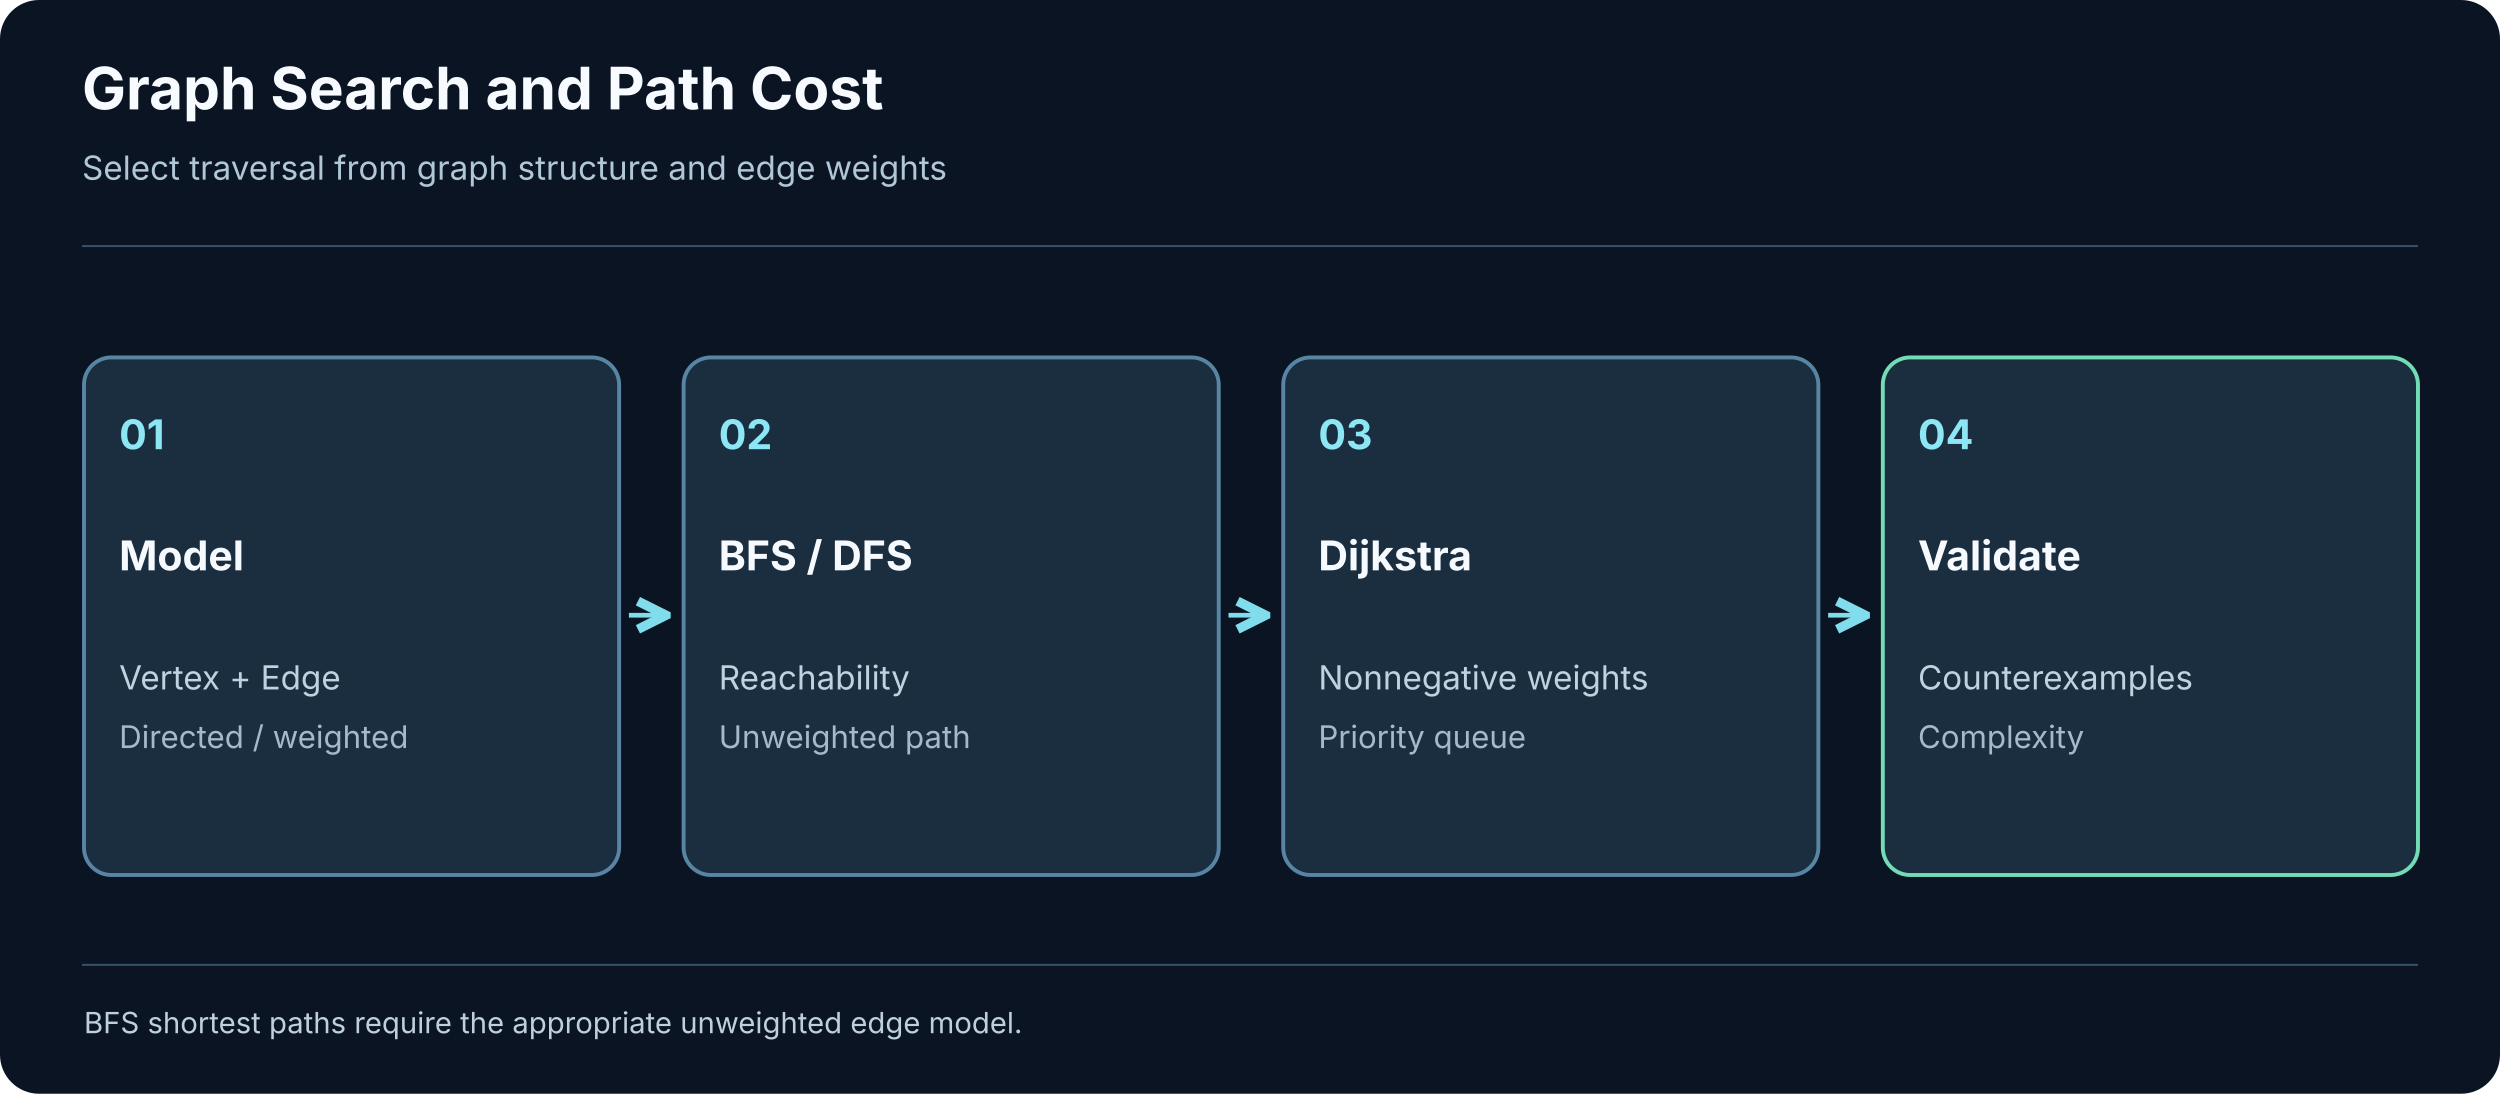
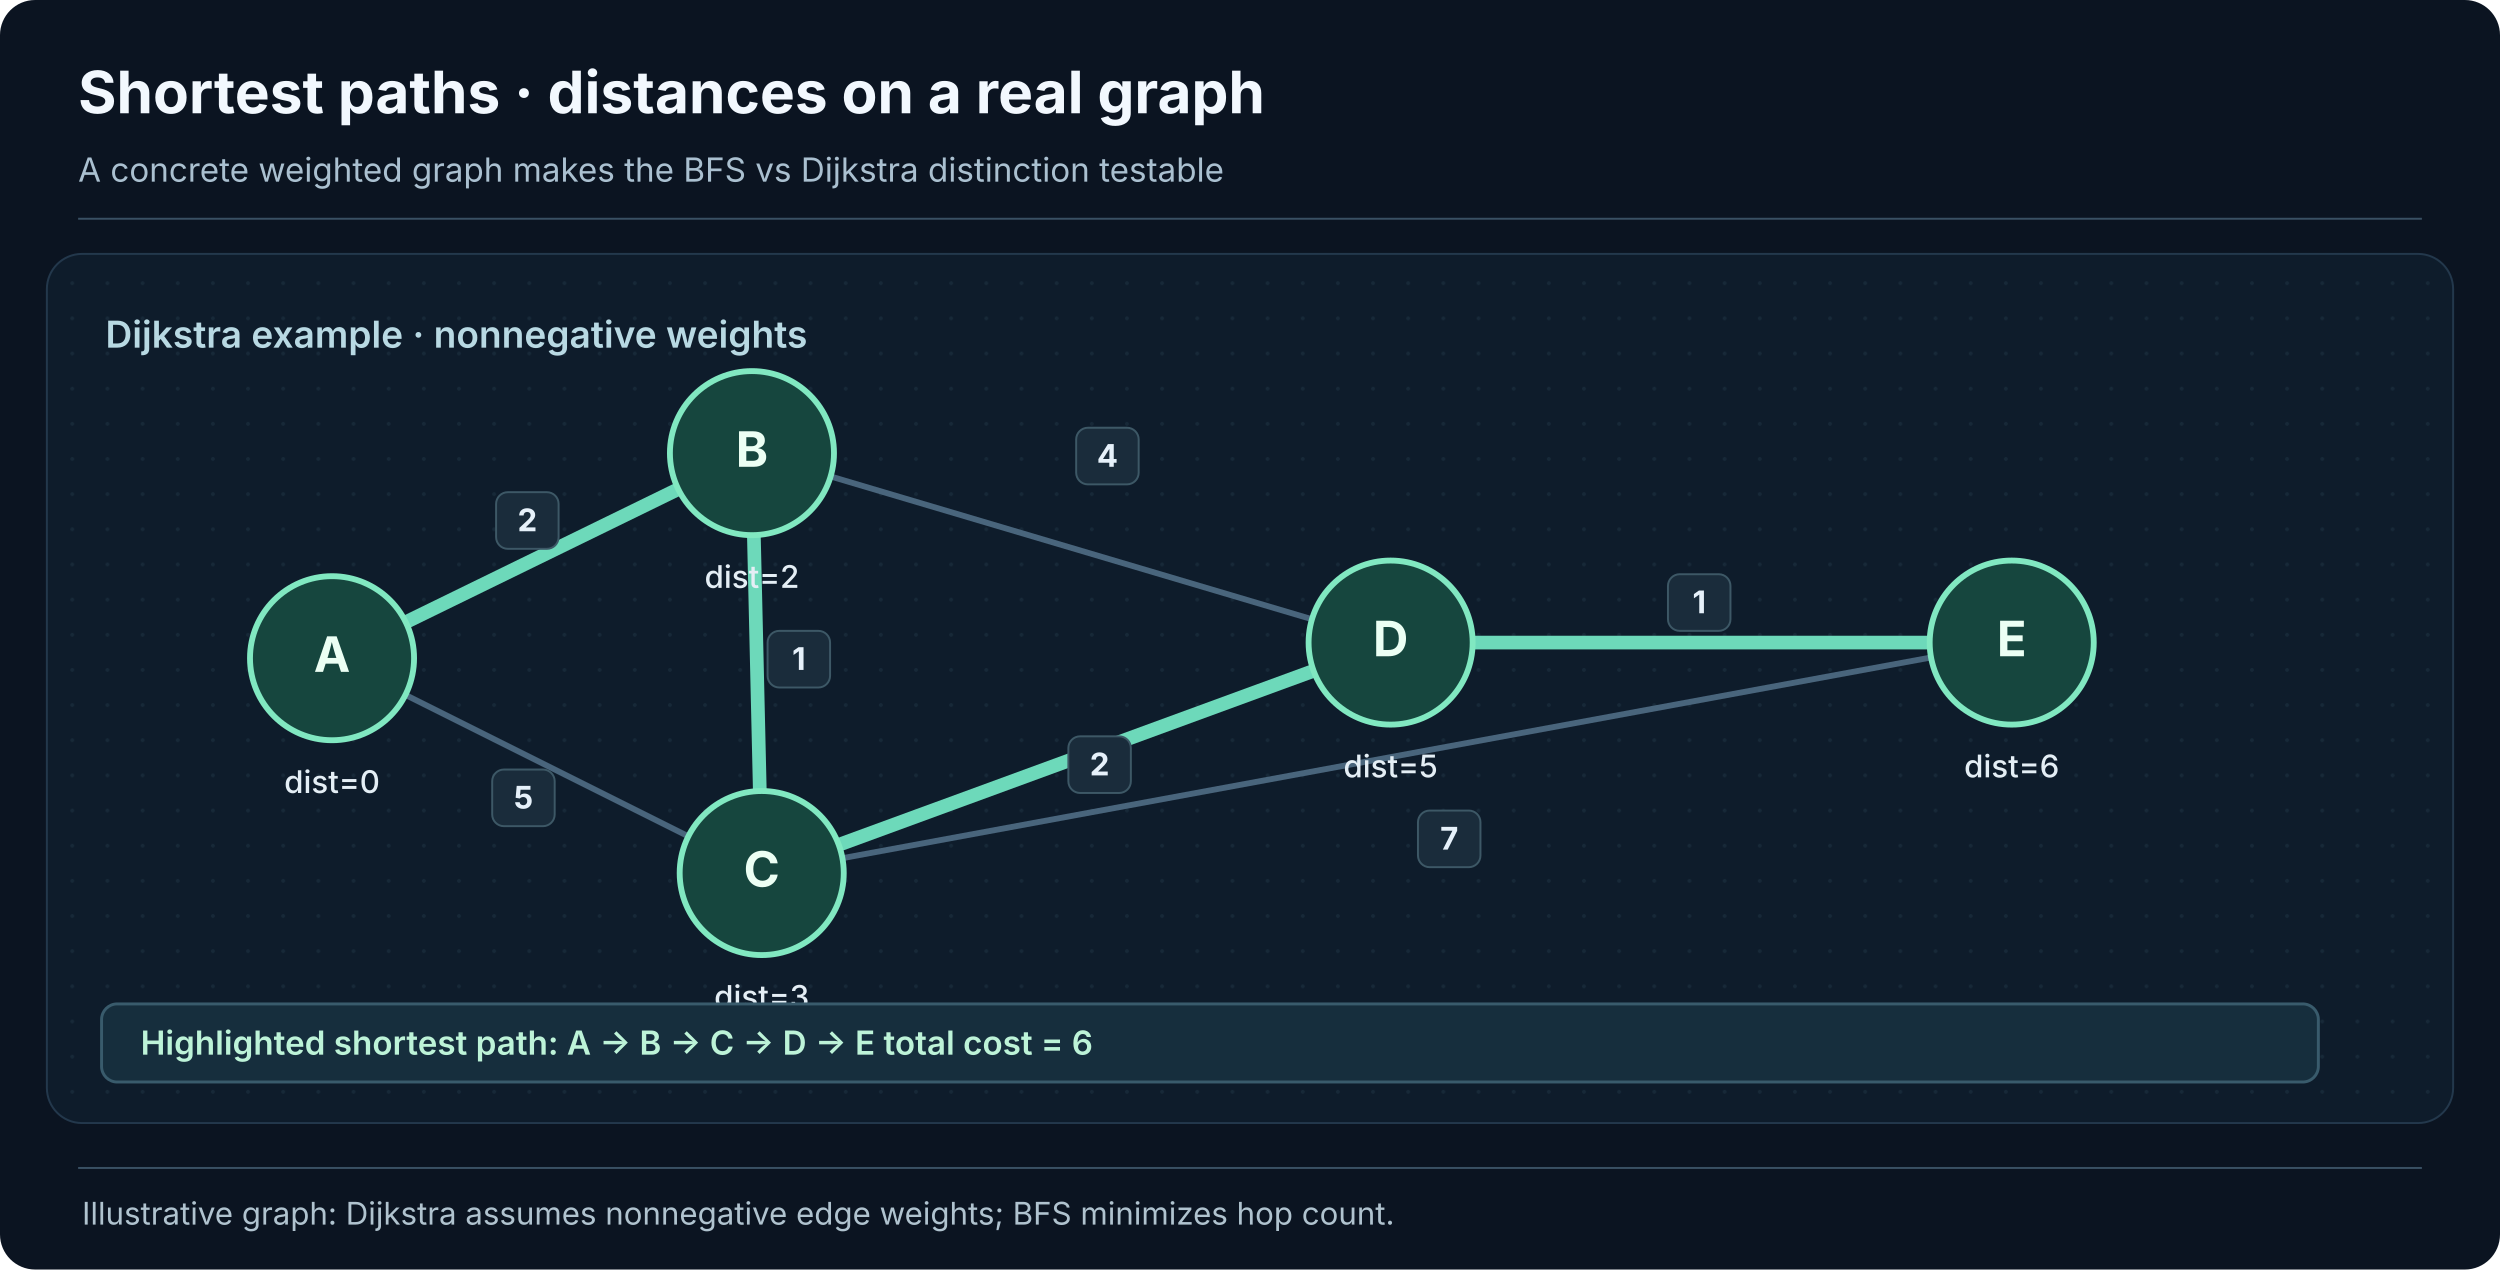
- <svg xmlns="http://www.w3.org/2000/svg" viewBox="0 0 1280 560" role="img" aria-label="Graph Search and Path Cost">
-   <rect width="1280" height="560" rx="20" fill="#0a1422" />
+ <svg xmlns="http://www.w3.org/2000/svg" viewBox="0 0 1280 650" role="img" aria-labelledby="s-title s-desc">
  <defs>
-     <marker id="a" markerWidth="8" markerHeight="8" refX="7" refY="4" orient="auto">
-       <path d="M1 1L7 4L1 7" stroke="#81ddec" stroke-width="2" fill="none" />
+     <marker id="arrow" markerWidth="8" markerHeight="8" refX="7" refY="4" orient="auto">
+       <path d="M0 1L7 4L0 7" fill="none" stroke="#67cbdc" stroke-width="1.7" />
    </marker>
+     <pattern id="dots" width="18" height="18" patternUnits="userSpaceOnUse">
+       <circle cx="1" cy="1" r="1" fill="#294353" />
+     </pattern>
  </defs>
-   <text x="42" y="56" font-family="Inter,Arial,sans-serif" font-size="30" fill="#f7faff" font-weight="700">Graph Search and Path Cost</text>
-   <text x="42" y="92" font-family="Inter,Arial,sans-serif" font-size="17" fill="#b0c7d8">Select traversal from graph structure and edge weights</text>
-   <path d="M42 126H1238" stroke="#385269" />
-   <rect x="43" y="183" width="274" height="265" rx="14" fill="#1a2e40" stroke="#5785a3" stroke-width="2" />
-   <text x="61" y="230" font-family="Inter,Arial,sans-serif" font-size="21" fill="#8de6f3" font-weight="700">01</text>
-   <text x="61" y="292" font-family="Inter,Arial,sans-serif" font-size="21" fill="#f6faff" font-weight="650">Model</text>
-   <text x="61" y="353" font-family="Inter,Arial,sans-serif" font-size="17" fill="#bfd2df">Vertex + Edge</text>
-   <text x="61" y="383" font-family="Inter,Arial,sans-serif" font-size="16" fill="#a4baca">Directed / weighted</text>
-   <path d="M322 315H341" stroke="#81ddec" stroke-width="2.4" marker-end="url(#a)" />
-   <rect x="350" y="183" width="274" height="265" rx="14" fill="#1a2e40" stroke="#5785a3" stroke-width="2" />
-   <text x="368" y="230" font-family="Inter,Arial,sans-serif" font-size="21" fill="#8de6f3" font-weight="700">02</text>
-   <text x="368" y="292" font-family="Inter,Arial,sans-serif" font-size="21" fill="#f6faff" font-weight="650">BFS / DFS</text>
-   <text x="368" y="353" font-family="Inter,Arial,sans-serif" font-size="17" fill="#bfd2df">Reachability</text>
-   <text x="368" y="383" font-family="Inter,Arial,sans-serif" font-size="16" fill="#a4baca">Unweighted path</text>
-   <path d="M629 315H648" stroke="#81ddec" stroke-width="2.4" marker-end="url(#a)" />
-   <rect x="657" y="183" width="274" height="265" rx="14" fill="#1a2e40" stroke="#5785a3" stroke-width="2" />
-   <text x="675" y="230" font-family="Inter,Arial,sans-serif" font-size="21" fill="#8de6f3" font-weight="700">03</text>
-   <text x="675" y="292" font-family="Inter,Arial,sans-serif" font-size="21" fill="#f6faff" font-weight="650">Dijkstra</text>
-   <text x="675" y="353" font-family="Inter,Arial,sans-serif" font-size="17" fill="#bfd2df">Nonnegative weights</text>
-   <text x="675" y="383" font-family="Inter,Arial,sans-serif" font-size="16" fill="#a4baca">Priority queue</text>
-   <path d="M936 315H955" stroke="#81ddec" stroke-width="2.4" marker-end="url(#a)" />
-   <rect x="964" y="183" width="274" height="265" rx="14" fill="#1a2e40" stroke="#73dcb7" stroke-width="2" />
-   <text x="982" y="230" font-family="Inter,Arial,sans-serif" font-size="21" fill="#8de6f3" font-weight="700">04</text>
-   <text x="982" y="292" font-family="Inter,Arial,sans-serif" font-size="21" fill="#f6faff" font-weight="650">Validate</text>
-   <text x="982" y="353" font-family="Inter,Arial,sans-serif" font-size="17" fill="#bfd2df">Counterexamples</text>
-   <text x="982" y="383" font-family="Inter,Arial,sans-serif" font-size="16" fill="#a4baca">Complexity</text>
-   <path d="M42 494H1238" stroke="#385269" />
-   <text x="43" y="529" font-family="Inter,Arial,sans-serif" font-size="15" fill="#bfd0dd">BFS shortest paths require the appropriate unweighted edge model.</text>
+   <rect width="1280" height="650" fill="#0b1421" rx="18" />
+   <rect x="24" y="130" width="1232" height="445" rx="18" fill="#0e1c2b" stroke="#23384c" />
+   <rect x="24" y="130" width="1232" height="445" rx="18" fill="url(#dots)" opacity=".32" />
+   <text x="40" y="58" text-anchor="start" font-family="Inter,'Noto Sans KR',Arial,sans-serif" font-size="30" font-weight="700" fill="#f2f8fe">Shortest paths · distances on a real graph</text>
+   <text x="40" y="93" text-anchor="start" font-family="Inter,'Noto Sans KR',Arial,sans-serif" font-size="17" font-weight="400" fill="#aac0d0">A concrete weighted graph makes the BFS vs Dijkstra distinction testable</text>
+   <path d="M40 112 L1240 112" stroke="#395063" stroke-width="1" fill="none" />
+   <path d="M170 337 L385 232" stroke="#6dd9ba" stroke-width="7" fill="none" />
+   <path d="M170 337 L390 447" stroke="#49657c" stroke-width="3" fill="none" />
+   <path d="M385 232 L390 447" stroke="#6dd9ba" stroke-width="7" fill="none" />
+   <path d="M385 232 L712 329" stroke="#49657c" stroke-width="3" fill="none" />
+   <path d="M390 447 L712 329" stroke="#6dd9ba" stroke-width="7" fill="none" />
+   <path d="M712 329 L1030 329" stroke="#6dd9ba" stroke-width="7" fill="none" />
+   <path d="M390 447 L1030 329" stroke="#49657c" stroke-width="3" fill="none" />
+   <rect x="254" y="252" width="32" height="29" rx="6" fill="#1a2c3b" stroke="#3d5866" stroke-width="1" />
+   <text x="270" y="272" text-anchor="middle" font-family="Inter,'Noto Sans KR',Arial,sans-serif" font-size="16" font-weight="650" fill="#e6f1fa">2</text>
+   <rect x="252" y="394" width="32" height="29" rx="6" fill="#1a2c3b" stroke="#3d5866" stroke-width="1" />
+   <text x="268" y="414" text-anchor="middle" font-family="Inter,'Noto Sans KR',Arial,sans-serif" font-size="16" font-weight="650" fill="#e6f1fa">5</text>
+   <rect x="393" y="323" width="32" height="29" rx="6" fill="#1a2c3b" stroke="#3d5866" stroke-width="1" />
+   <text x="409" y="343" text-anchor="middle" font-family="Inter,'Noto Sans KR',Arial,sans-serif" font-size="16" font-weight="650" fill="#e6f1fa">1</text>
+   <rect x="551" y="219" width="32" height="29" rx="6" fill="#1a2c3b" stroke="#3d5866" stroke-width="1" />
+   <text x="567" y="239" text-anchor="middle" font-family="Inter,'Noto Sans KR',Arial,sans-serif" font-size="16" font-weight="650" fill="#e6f1fa">4</text>
+   <rect x="547" y="377" width="32" height="29" rx="6" fill="#1a2c3b" stroke="#3d5866" stroke-width="1" />
+   <text x="563" y="397" text-anchor="middle" font-family="Inter,'Noto Sans KR',Arial,sans-serif" font-size="16" font-weight="650" fill="#e6f1fa">2</text>
+   <rect x="854" y="294" width="32" height="29" rx="6" fill="#1a2c3b" stroke="#3d5866" stroke-width="1" />
+   <text x="870" y="314" text-anchor="middle" font-family="Inter,'Noto Sans KR',Arial,sans-serif" font-size="16" font-weight="650" fill="#e6f1fa">1</text>
+   <rect x="726" y="415" width="32" height="29" rx="6" fill="#1a2c3b" stroke="#3d5866" stroke-width="1" />
+   <text x="742" y="435" text-anchor="middle" font-family="Inter,'Noto Sans KR',Arial,sans-serif" font-size="16" font-weight="650" fill="#e6f1fa">7</text>
+   <circle cx="170" cy="337" r="42" fill="#16463e" stroke="#81e8c1" stroke-width="3" />
+   <text x="170" y="344" text-anchor="middle" font-family="Inter,'Noto Sans KR',Arial,sans-serif" font-size="25" font-weight="700" fill="#ecfff4">A</text>
+   <text x="170" y="406" text-anchor="middle" font-family="Inter,'Noto Sans KR',Arial,sans-serif" font-size="16" font-weight="550" fill="#e4eef5">dist=0</text>
+   <circle cx="385" cy="232" r="42" fill="#16463e" stroke="#81e8c1" stroke-width="3" />
+   <text x="385" y="239" text-anchor="middle" font-family="Inter,'Noto Sans KR',Arial,sans-serif" font-size="25" font-weight="700" fill="#ecfff4">B</text>
+   <text x="385" y="301" text-anchor="middle" font-family="Inter,'Noto Sans KR',Arial,sans-serif" font-size="16" font-weight="550" fill="#e4eef5">dist=2</text>
+   <circle cx="390" cy="447" r="42" fill="#16463e" stroke="#81e8c1" stroke-width="3" />
+   <text x="390" y="454" text-anchor="middle" font-family="Inter,'Noto Sans KR',Arial,sans-serif" font-size="25" font-weight="700" fill="#ecfff4">C</text>
+   <text x="390" y="516" text-anchor="middle" font-family="Inter,'Noto Sans KR',Arial,sans-serif" font-size="16" font-weight="550" fill="#e4eef5">dist=3</text>
+   <circle cx="712" cy="329" r="42" fill="#16463e" stroke="#81e8c1" stroke-width="3" />
+   <text x="712" y="336" text-anchor="middle" font-family="Inter,'Noto Sans KR',Arial,sans-serif" font-size="25" font-weight="700" fill="#ecfff4">D</text>
+   <text x="712" y="398" text-anchor="middle" font-family="Inter,'Noto Sans KR',Arial,sans-serif" font-size="16" font-weight="550" fill="#e4eef5">dist=5</text>
+   <circle cx="1030" cy="329" r="42" fill="#16463e" stroke="#81e8c1" stroke-width="3" />
+   <text x="1030" y="336" text-anchor="middle" font-family="Inter,'Noto Sans KR',Arial,sans-serif" font-size="25" font-weight="700" fill="#ecfff4">E</text>
+   <text x="1030" y="398" text-anchor="middle" font-family="Inter,'Noto Sans KR',Arial,sans-serif" font-size="16" font-weight="550" fill="#e4eef5">dist=6</text>
+   <text x="54" y="178" text-anchor="start" font-family="Inter,'Noto Sans KR',Arial,sans-serif" font-size="19" font-weight="600" fill="#b8d9e3">Dijkstra example · nonnegative weights</text>
+   <rect x="52" y="514" width="1135" height="40" rx="8" fill="#162e3d" stroke="#395b6c" stroke-width="1.5" />
+   <text x="72" y="540" text-anchor="start" font-family="Inter,'Noto Sans KR',Arial,sans-serif" font-size="17" font-weight="600" fill="#bdf3d8">Highlighted shortest path: A → B → C → D → E      total cost = 6</text>
+   <path d="M40 598 L1240 598" stroke="#395063" stroke-width="1" fill="none" />
+   <text x="42" y="627" text-anchor="start" font-family="Inter,'Noto Sans KR',Arial,sans-serif" font-size="16" font-weight="400" fill="#b0c3cf">Illustrative graph: Dijkstra assumes nonnegative edge weights; BFS minimizes hop count.</text>
</svg>
